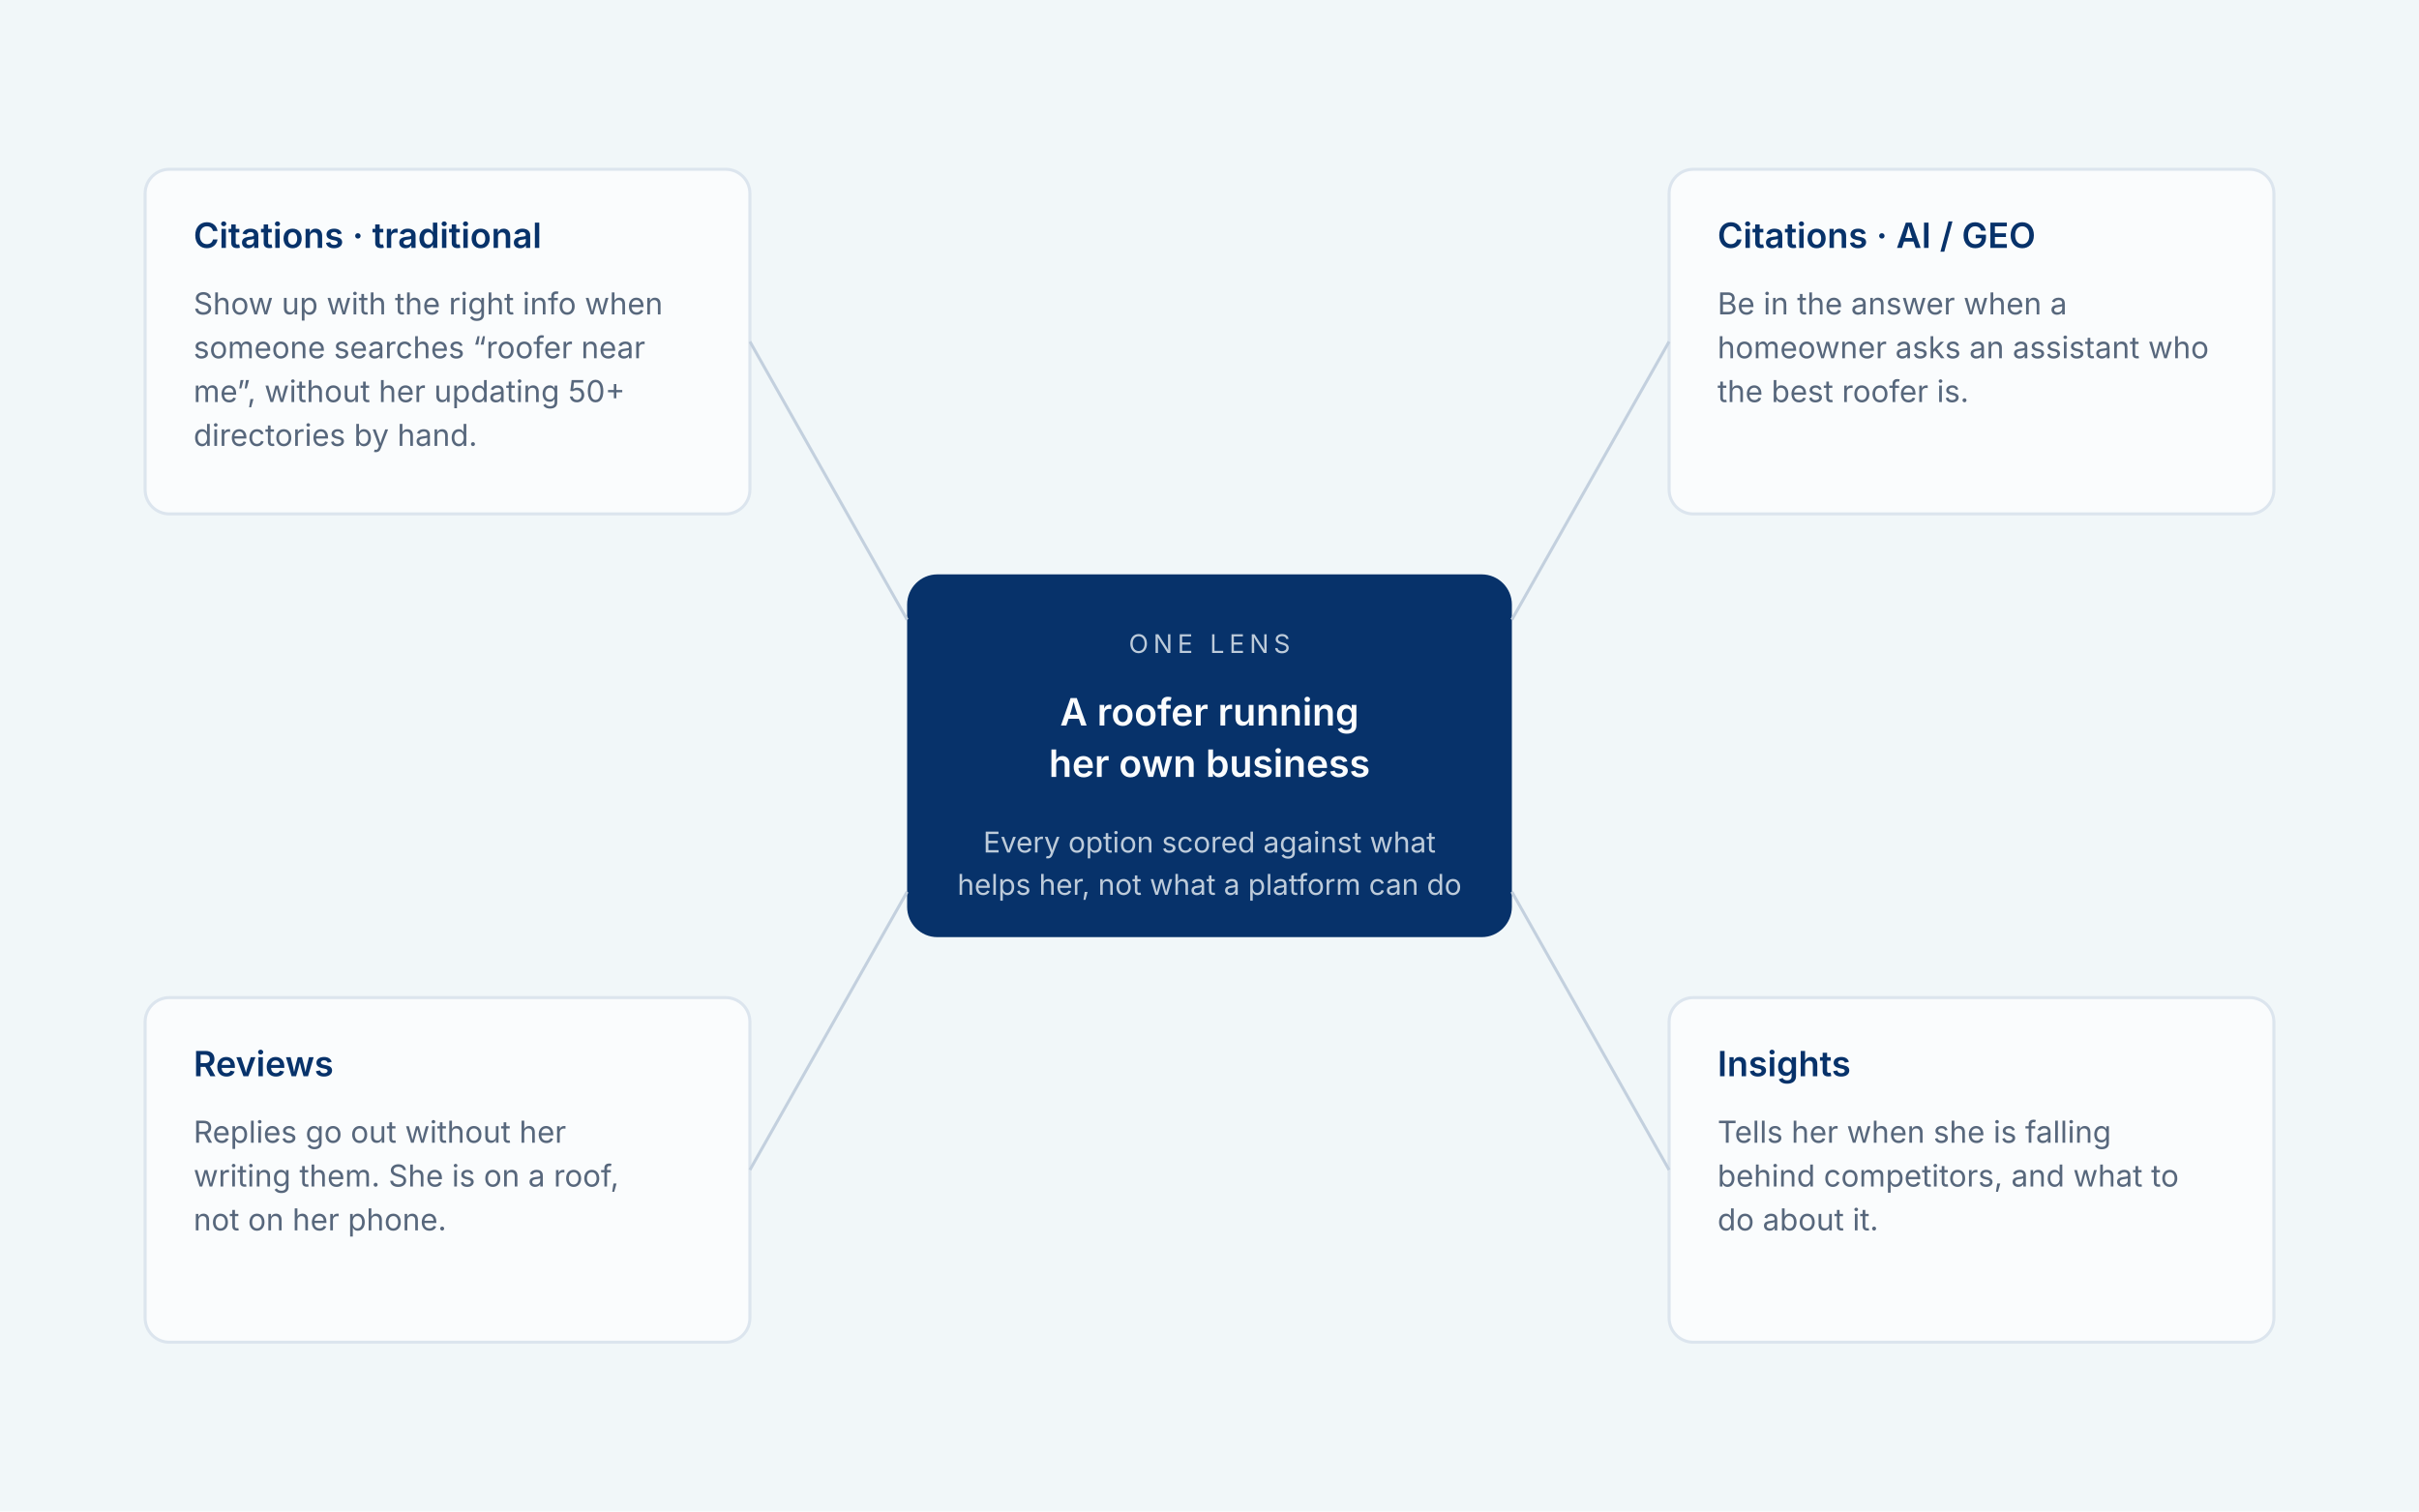
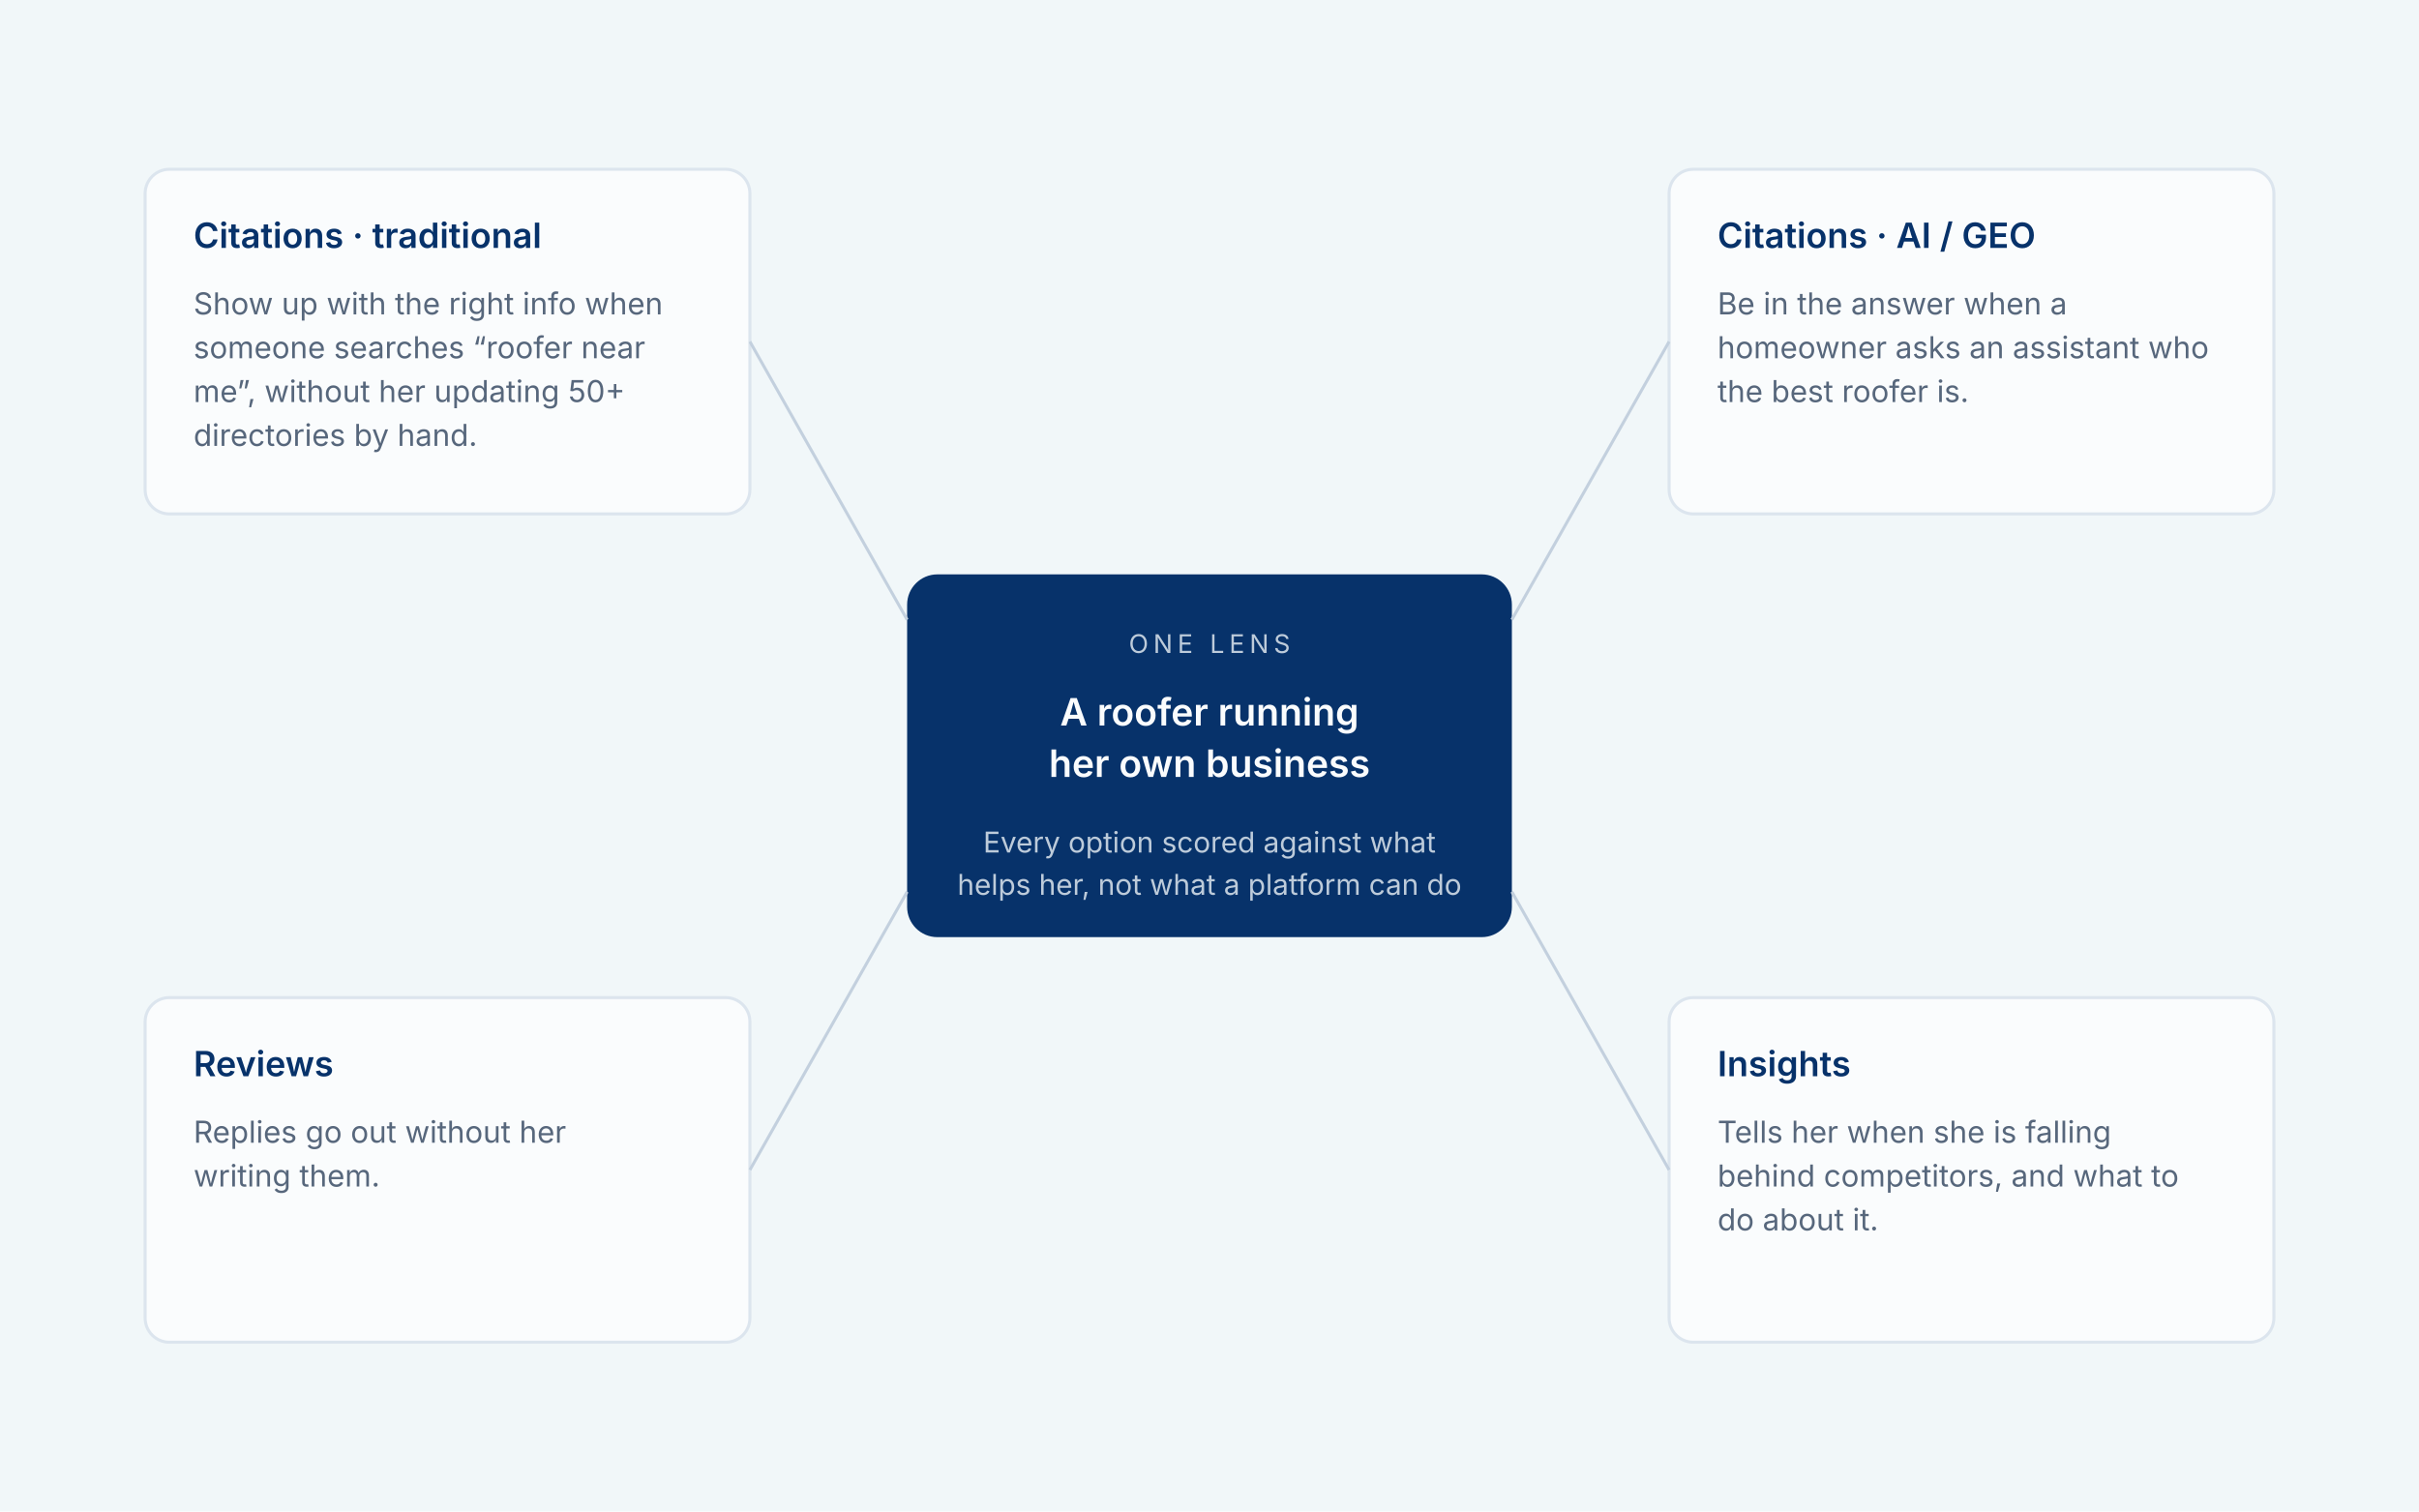
<svg xmlns="http://www.w3.org/2000/svg" viewBox="0 0 800 500" width="800" height="500" role="img" aria-label="Four evaluation epics, traditional citations, AI citations, reviews and insights, arranged around one persona lens: a roofer running her own business" font-family="Inter, Helvetica, Arial, sans-serif">
  <rect width="800" height="500" fill="#F1F7F9" />
  <rect x="300" y="190" width="200" height="120" rx="10" fill="#07326A" />
  <text x="400" y="216" font-size="8.5" fill="#BDCBDA" text-anchor="middle" letter-spacing="1.6">ONE LENS</text>
  <text x="400" y="240" font-size="12.5" fill="#FAFCFD" text-anchor="middle" font-weight="600">A roofer running</text>
  <text x="400" y="257" font-size="12.5" fill="#FAFCFD" text-anchor="middle" font-weight="600">her own business</text>
  <text x="400" y="282" font-size="9.5" fill="#BDCBDA" text-anchor="middle">Every option scored against what</text>
  <text x="400" y="296" font-size="9.5" fill="#BDCBDA" text-anchor="middle">helps her, not what a platform can do</text>
  <rect x="48" y="56" width="200" height="114" rx="8" fill="#FAFCFD" stroke="#DCE5EE" stroke-width="1" />
  <text x="64" y="82" font-size="11.5" fill="#07326A" text-anchor="start" font-weight="600">Citations · traditional</text>
  <text x="64" y="104.0" font-size="10" fill="#57677C" text-anchor="start">Show up with the right info when</text>
  <text x="64" y="118.5" font-size="10" fill="#57677C" text-anchor="start">someone searches “roofer near</text>
  <text x="64" y="133.0" font-size="10" fill="#57677C" text-anchor="start">me”, without her updating 50+</text>
  <text x="64" y="147.5" font-size="10" fill="#57677C" text-anchor="start">directories by hand.</text>
  <rect x="552" y="56" width="200" height="114" rx="8" fill="#FAFCFD" stroke="#DCE5EE" stroke-width="1" />
  <text x="568" y="82" font-size="11.5" fill="#07326A" text-anchor="start" font-weight="600">Citations · AI / GEO</text>
  <text x="568" y="104.0" font-size="10" fill="#57677C" text-anchor="start">Be in the answer when a</text>
  <text x="568" y="118.5" font-size="10" fill="#57677C" text-anchor="start">homeowner asks an assistant who</text>
  <text x="568" y="133.0" font-size="10" fill="#57677C" text-anchor="start">the best roofer is.</text>
  <rect x="48" y="330" width="200" height="114" rx="8" fill="#FAFCFD" stroke="#DCE5EE" stroke-width="1" />
  <text x="64" y="356" font-size="11.5" fill="#07326A" text-anchor="start" font-weight="600">Reviews</text>
  <text x="64" y="378.0" font-size="10" fill="#57677C" text-anchor="start">Replies go out without her</text>
-   <text x="64" y="392.5" font-size="10" fill="#57677C" text-anchor="start">writing them. She is on a roof,</text>
-   <text x="64" y="407.0" font-size="10" fill="#57677C" text-anchor="start">not on her phone.</text>
+   <text x="64" y="392.5" font-size="10" fill="#57677C" text-anchor="start">writing them.</text>
  <rect x="552" y="330" width="200" height="114" rx="8" fill="#FAFCFD" stroke="#DCE5EE" stroke-width="1" />
  <text x="568" y="356" font-size="11.5" fill="#07326A" text-anchor="start" font-weight="600">Insights</text>
  <text x="568" y="378.0" font-size="10" fill="#57677C" text-anchor="start">Tells her when she is falling</text>
  <text x="568" y="392.5" font-size="10" fill="#57677C" text-anchor="start">behind competitors, and what to</text>
  <text x="568" y="407.0" font-size="10" fill="#57677C" text-anchor="start">do about it.</text>
  <line x1="248" y1="113" x2="300" y2="205" stroke="#C3D0DE" stroke-width="1" />
  <line x1="552" y1="113" x2="500" y2="205" stroke="#C3D0DE" stroke-width="1" />
  <line x1="248" y1="387" x2="300" y2="295" stroke="#C3D0DE" stroke-width="1" />
  <line x1="552" y1="387" x2="500" y2="295" stroke="#C3D0DE" stroke-width="1" />
</svg>
